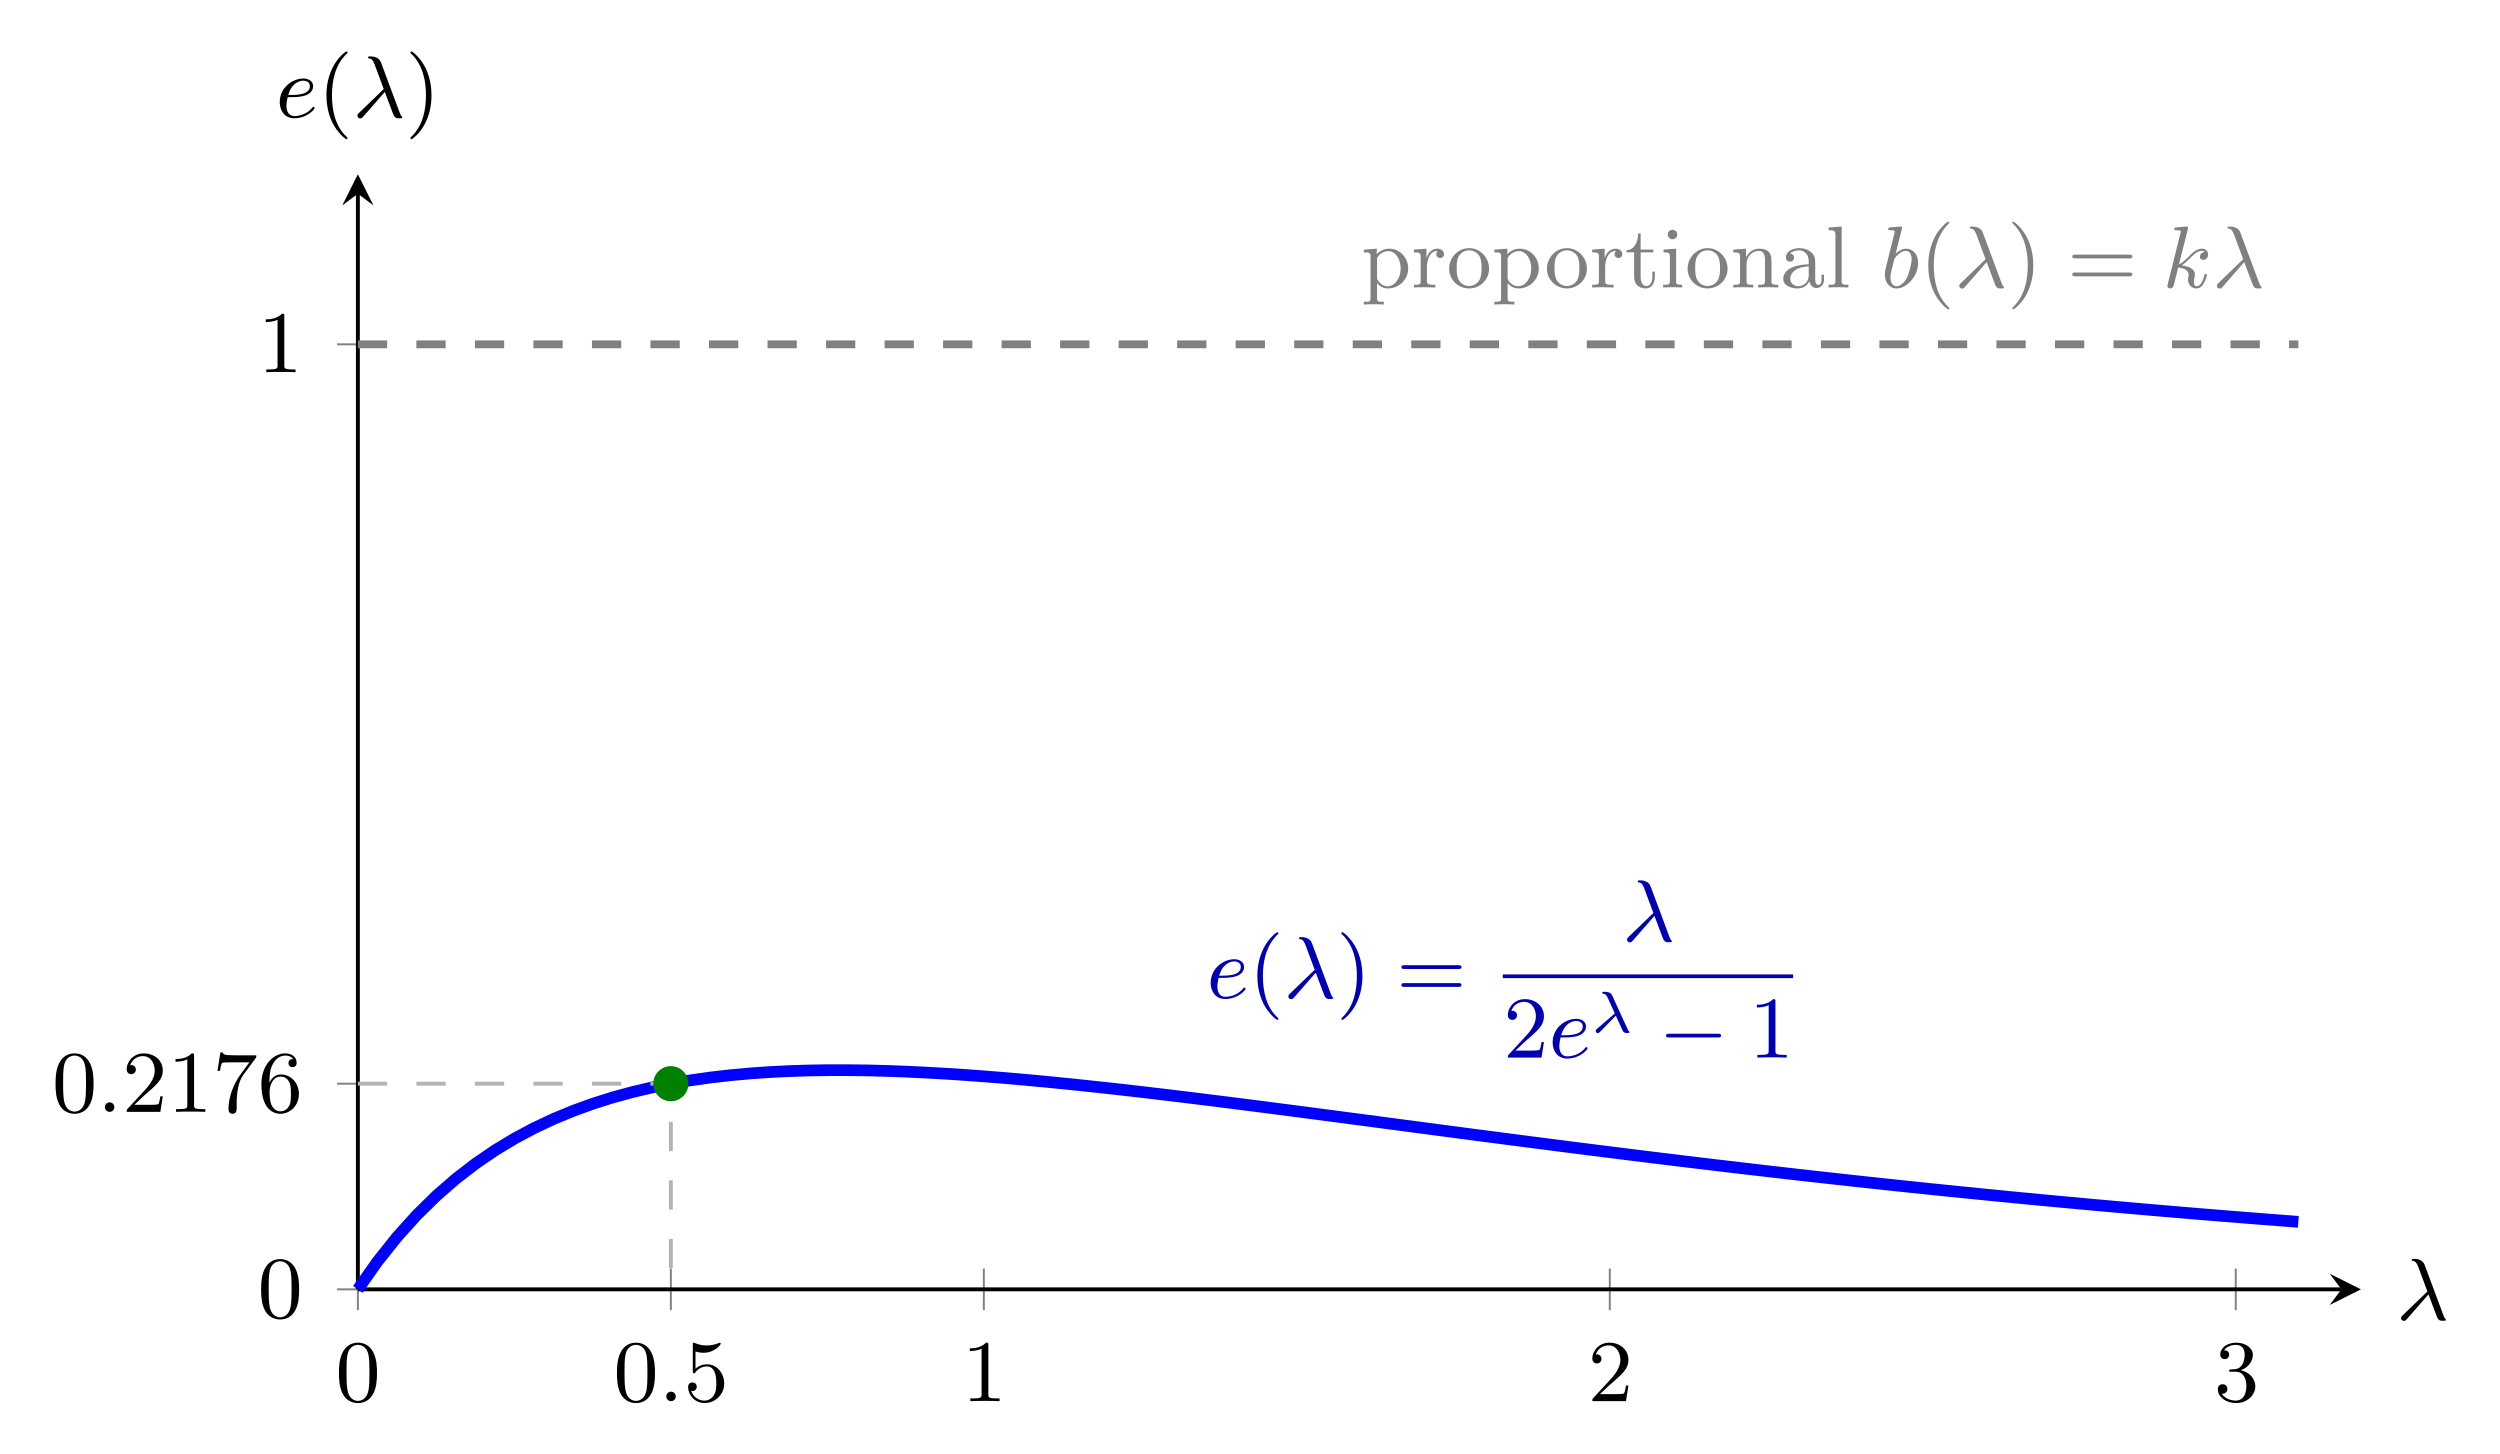
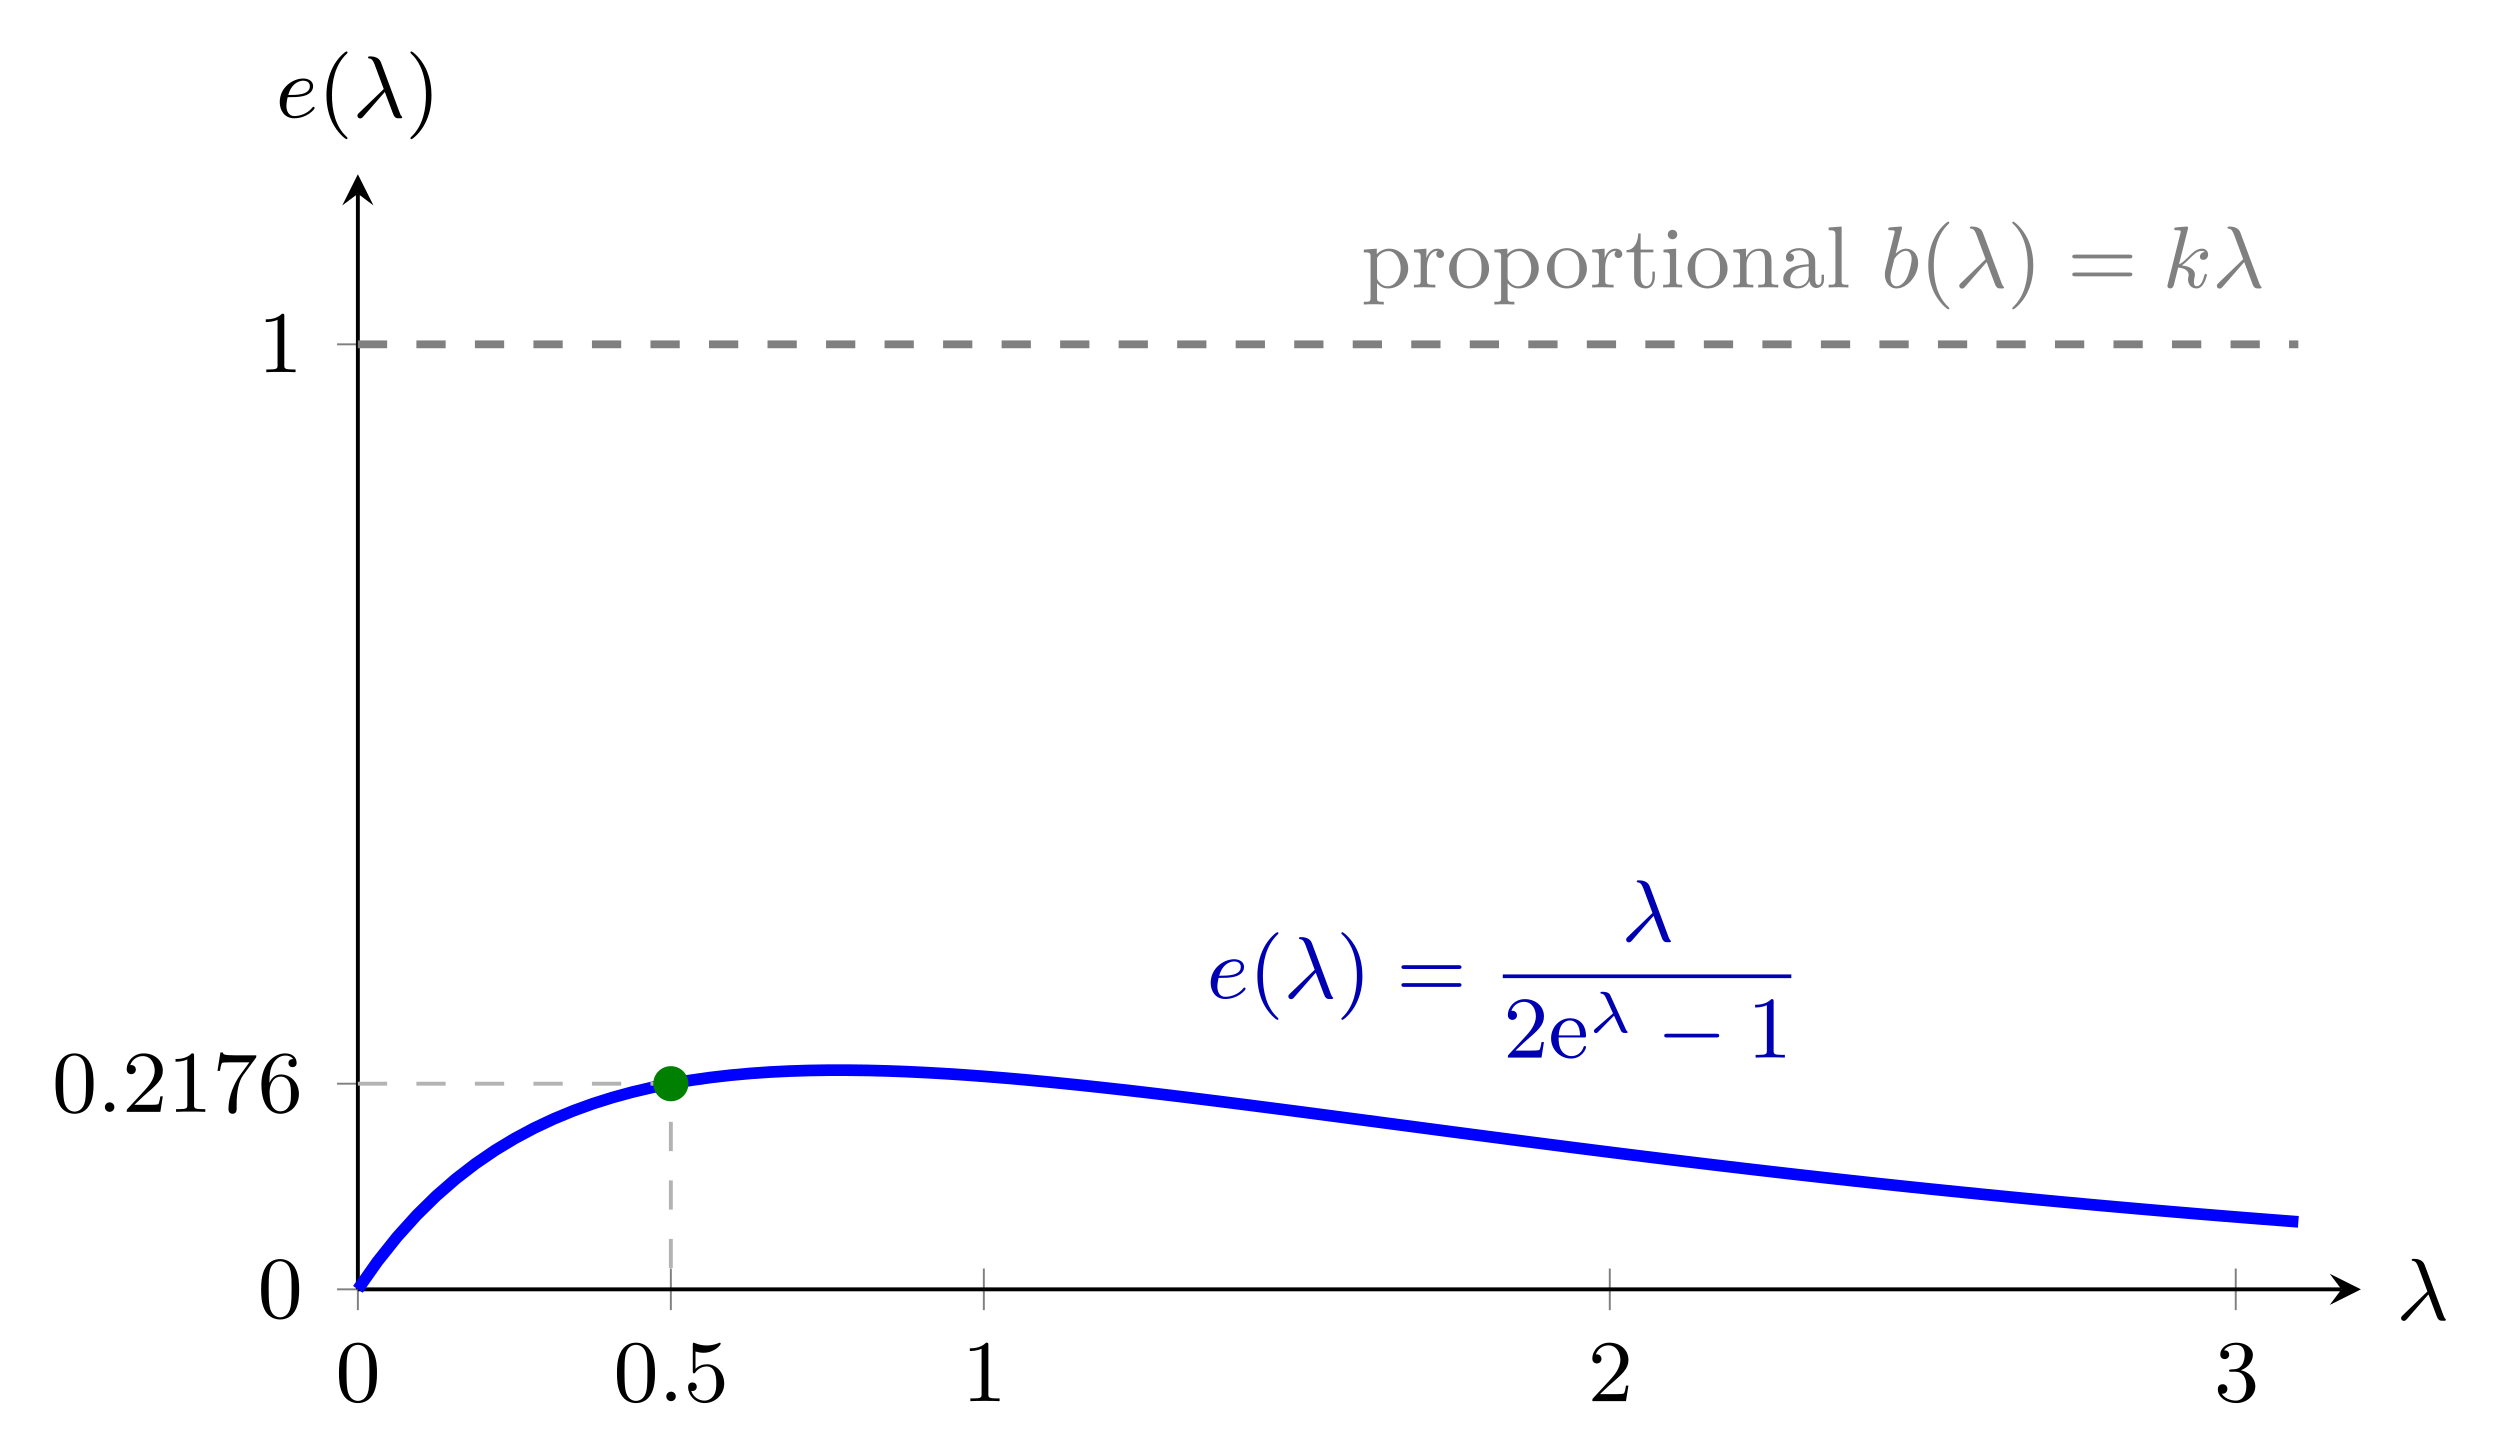
<svg xmlns="http://www.w3.org/2000/svg" xmlns:xlink="http://www.w3.org/1999/xlink" version="1.1" viewBox="0 0 255.379 148.445">
  <defs>
    <path id="g3-1" d="M2.589-1.71L3.301-.155C3.343-.072 3.415-.018 3.421-.018C3.528 .06 3.576 .06 3.684 .06H3.803C3.911 .06 3.983 .06 3.983-.024C3.983-.06 3.965-.084 3.941-.102C3.875-.155 3.833-.239 3.797-.317L2.225-3.761C2.159-3.911 2.045-4.15 1.387-4.15C1.304-4.15 1.202-4.15 1.202-4.048C1.202-3.989 1.25-3.959 1.286-3.953C1.477-3.935 1.585-3.905 1.77-3.516L2.488-1.938L.676-.371C.592-.299 .538-.251 .538-.144C.538 .006 .658 .072 .753 .072C.855 .072 .921 0 .969-.048L2.589-1.71Z" />
-     <path id="g1-1" d="M3.283-2.592C3.803-1.256 4.144-.251 4.225-.135C4.404 .099 4.476 .099 4.745 .099H4.951C5.014 .09 5.059 .063 5.059 0C5.059-.045 5.041-.063 5.005-.099C4.898-.215 4.853-.332 4.799-.484L2.888-5.615C2.682-6.162 2.09-6.225 1.767-6.225C1.686-6.225 1.57-6.225 1.57-6.109C1.57-6.019 1.642-6.01 1.74-6.001C2.009-5.956 2.117-5.705 2.251-5.373L3.175-2.888L.646-.449C.556-.359 .484-.296 .484-.161C.484 .027 .646 .117 .771 .117C.924 .117 1.032-.018 1.067-.054L3.283-2.592Z" />
-     <path id="g1-2" d="M1.758-.484C1.758-.745 1.552-.969 1.274-.969S.789-.745 .789-.484S.996 0 1.274 0S1.758-.224 1.758-.484Z" />
-     <path id="g1-3" d="M2.144-5.92C2.18-6.046 2.18-6.064 2.18-6.1C2.18-6.18 2.126-6.225 2.045-6.225C1.92-6.225 1.13-6.153 .951-6.135C.861-6.127 .762-6.118 .762-5.965C.762-5.848 .861-5.848 1.005-5.848C1.426-5.848 1.426-5.786 1.426-5.705C1.426-5.651 1.426-5.633 1.363-5.391L.888-3.498C.762-2.996 .646-2.539 .547-2.117C.484-1.893 .422-1.624 .422-1.337C.422-.565 .852 .099 1.624 .099C2.673 .099 3.821-1.166 3.821-2.512C3.821-3.427 3.256-3.965 2.583-3.965C2.126-3.965 1.731-3.651 1.525-3.453L2.144-5.92ZM1.399-2.942C1.65-3.301 2.108-3.74 2.565-3.74C2.987-3.74 3.157-3.319 3.157-2.897C3.157-2.494 2.906-1.381 2.628-.906C2.296-.332 1.902-.126 1.624-.126C1.175-.126 .996-.574 .996-1.032C.996-1.346 1.058-1.588 1.265-2.404L1.399-2.942Z" />
-     <path id="g1-4" d="M1.229-2.054C1.776-2.054 2.359-2.054 2.835-2.171C3.678-2.377 3.83-2.879 3.83-3.184C3.83-3.696 3.355-3.965 2.826-3.965C1.785-3.965 .422-3.086 .422-1.543C.422-.691 .924 .099 1.893 .099C3.238 .099 3.992-.834 3.992-.951C3.992-1.005 3.929-1.076 3.866-1.076C3.821-1.076 3.812-1.067 3.732-.969C3.193-.305 2.377-.126 1.911-.126C1.274-.126 1.103-.727 1.103-1.175C1.103-1.193 1.103-1.507 1.229-2.054ZM1.292-2.278C1.686-3.696 2.682-3.74 2.826-3.74C3.131-3.74 3.498-3.597 3.498-3.184C3.498-2.278 2.144-2.278 1.292-2.278Z" />
-     <path id="g1-5" d="M2.574-5.92C2.61-6.046 2.61-6.064 2.61-6.1C2.61-6.18 2.556-6.225 2.476-6.225C2.35-6.225 1.561-6.153 1.381-6.135C1.292-6.127 1.193-6.118 1.193-5.965C1.193-5.848 1.292-5.848 1.435-5.848C1.857-5.848 1.857-5.786 1.857-5.705C1.857-5.669 1.857-5.651 1.812-5.49L.529-.332C.493-.206 .493-.188 .493-.161C.493-.018 .61 .099 .771 .099C1.067 .099 1.13-.161 1.175-.341L1.597-2.036C2.207-1.982 2.664-1.74 2.664-1.292C2.664-1.238 2.664-1.202 2.637-1.067C2.628-1.032 2.601-.906 2.601-.807C2.601-.278 2.969 .099 3.462 .099C3.803 .099 4.019-.108 4.18-.368C4.404-.709 4.53-1.247 4.53-1.283C4.53-1.328 4.503-1.39 4.413-1.39C4.315-1.39 4.297-1.346 4.252-1.184C4.135-.727 3.911-.126 3.489-.126C3.229-.126 3.202-.359 3.202-.556C3.202-.78 3.256-1.014 3.265-1.032C3.283-1.085 3.301-1.193 3.301-1.301C3.301-1.929 2.646-2.171 1.955-2.251C2.225-2.422 2.422-2.61 2.709-2.897C3.166-3.355 3.543-3.74 4.019-3.74C4.126-3.74 4.243-3.714 4.315-3.633C3.911-3.597 3.812-3.265 3.812-3.14C3.812-2.969 3.938-2.817 4.162-2.817C4.368-2.817 4.655-2.978 4.655-3.373C4.655-3.669 4.44-3.965 4.019-3.965C3.471-3.965 3.032-3.525 2.655-3.14C2.225-2.718 2.009-2.503 1.677-2.359L2.574-5.92Z" />
    <path id="g4-1" d="M6.055-2.054C6.216-2.054 6.387-2.054 6.387-2.251C6.387-2.44 6.207-2.44 6.055-2.44H1.103C.951-2.44 .771-2.44 .771-2.251C.771-2.054 .942-2.054 1.103-2.054H6.055Z" />
    <path id="g2-28" d="M4.458-.798V-1.301H4.207V-.807C4.207-.709 4.207-.26 3.884-.26S3.561-.691 3.561-.834V-2.404C3.561-2.915 3.561-3.22 3.157-3.588C2.826-3.884 2.395-4.019 1.946-4.019C1.193-4.019 .565-3.642 .565-3.068C.565-2.79 .753-2.637 .987-2.637C1.229-2.637 1.399-2.817 1.399-3.05C1.399-3.436 .996-3.48 .996-3.48C1.238-3.714 1.668-3.794 1.929-3.794C2.386-3.794 2.897-3.453 2.897-2.664V-2.368C2.413-2.35 1.74-2.305 1.139-2.018C.493-1.704 .296-1.238 .296-.879C.296-.144 1.166 .099 1.767 .099C2.512 .099 2.852-.395 2.978-.646C3.023-.269 3.283 .054 3.669 .054C3.893 .054 4.458-.081 4.458-.798ZM2.897-1.265C2.897-.395 2.225-.126 1.83-.126C1.408-.126 1.014-.431 1.014-.879C1.014-1.471 1.525-2.099 2.897-2.153V-1.265Z" />
    <path id="g2-66" d="M2.269 0V-.278C1.686-.278 1.65-.323 1.65-.673V-3.965L.359-3.866V-3.588C.933-3.588 1.014-3.534 1.014-3.095V-.691C1.014-.278 .915-.278 .323-.278V0C.727-.018 .915-.027 1.31-.027C1.453-.027 1.83-.027 2.269 0ZM1.767-5.409C1.767-5.678 1.552-5.893 1.283-5.893S.798-5.678 .798-5.409S1.014-4.925 1.283-4.925S1.767-5.14 1.767-5.409Z" />
    <path id="g2-72" d="M2.341 0V-.278C1.749-.278 1.65-.278 1.65-.691V-6.225L.323-6.127V-5.848C.933-5.848 1.014-5.786 1.014-5.346V-.691C1.014-.278 .915-.278 .323-.278V0C.745-.018 .915-.027 1.328-.027C1.749-.027 1.902-.018 2.341 0Z" />
    <path id="g2-77" d="M4.907 0V-.278C4.449-.278 4.225-.278 4.216-.556V-2.278C4.216-3.023 4.216-3.283 3.965-3.597C3.758-3.848 3.418-3.965 2.969-3.965C2.135-3.965 1.749-3.346 1.624-3.095H1.615V-3.965L.314-3.866V-3.588C.924-3.588 1.005-3.525 1.005-3.086V-.691C1.005-.278 .906-.278 .314-.278V0C.736-.018 .906-.027 1.337-.027S1.884-.018 2.359 0V-.278C1.767-.278 1.668-.278 1.668-.691V-2.323C1.668-3.274 2.341-3.74 2.906-3.74C3.436-3.74 3.552-3.301 3.552-2.763V-.691C3.552-.278 3.453-.278 2.861-.278V0C3.283-.018 3.453-.027 3.884-.027S4.431-.018 4.907 0Z" />
    <path id="g2-81" d="M4.341-1.911C4.341-3.086 3.409-4.019 2.305-4.019C1.166-4.019 .26-3.059 .26-1.911C.26-.789 1.193 .099 2.296 .099C3.436 .099 4.341-.807 4.341-1.911ZM3.57-1.991C3.57-1.659 3.57-1.139 3.346-.745C3.095-.332 2.682-.152 2.305-.152C1.857-.152 1.48-.377 1.274-.727C1.041-1.103 1.032-1.579 1.032-1.991C1.032-2.323 1.032-2.835 1.256-3.202C1.525-3.66 1.973-3.794 2.296-3.794C2.808-3.794 3.175-3.507 3.355-3.202C3.561-2.826 3.57-2.368 3.57-1.991Z" />
    <path id="g2-84" d="M4.808-1.938C4.808-3.068 3.929-3.965 2.87-3.965C2.386-3.965 1.938-3.767 1.597-3.4V-3.965L.269-3.866V-3.588C.906-3.588 .96-3.534 .96-3.148V1.049C.96 1.462 .861 1.462 .269 1.462V1.74C.691 1.722 .861 1.713 1.292 1.713S1.839 1.722 2.314 1.74V1.462C1.722 1.462 1.624 1.462 1.624 1.049V-.431C1.857-.197 2.162 .099 2.754 .099C3.821 .099 4.808-.762 4.808-1.938ZM4.037-1.938C4.037-.915 3.427-.126 2.7-.126C2.296-.126 1.955-.359 1.74-.673C1.624-.852 1.624-.87 1.624-1.041V-3.014C1.929-3.534 2.422-3.714 2.799-3.714C3.498-3.714 4.037-2.906 4.037-1.938Z" />
    <path id="g2-96" d="M3.346-3.409C3.346-3.696 3.077-3.965 2.673-3.965C2.135-3.965 1.758-3.588 1.552-3.032H1.543V-3.965L.269-3.866V-3.588C.879-3.588 .96-3.525 .96-3.086V-.691C.96-.278 .861-.278 .269-.278V0C.745-.018 .861-.027 1.319-.027L2.458 0V-.278H2.278C1.624-.278 1.597-.377 1.597-.709V-2.054C1.597-2.422 1.695-3.74 2.718-3.74V-3.732C2.7-3.723 2.556-3.615 2.556-3.4C2.556-3.157 2.745-3.005 2.951-3.005C3.14-3.005 3.346-3.14 3.346-3.409Z" />
    <path id="g2-105" d="M3.068-1.112V-1.624H2.817V-1.139C2.817-.475 2.539-.152 2.216-.152C1.615-.152 1.615-.942 1.615-1.103V-3.588H2.915V-3.866H1.615V-5.517H1.363C1.354-4.763 1.041-3.839 .17-3.812V-3.588H.951V-1.112C.951-.108 1.677 .099 2.153 .099C2.754 .099 3.068-.475 3.068-1.112Z" />
+     <path id="g1-1" d="M3.283-2.592C3.803-1.256 4.144-.251 4.225-.135C4.404 .099 4.476 .099 4.745 .099H4.951C5.014 .09 5.059 .063 5.059 0C5.059-.045 5.041-.063 5.005-.099C4.898-.215 4.853-.332 4.799-.484L2.888-5.615C2.682-6.162 2.09-6.225 1.767-6.225C1.686-6.225 1.57-6.225 1.57-6.109C1.57-6.019 1.642-6.01 1.74-6.001C2.009-5.956 2.117-5.705 2.251-5.373L3.175-2.888L.646-.449C.556-.359 .484-.296 .484-.161C.484 .027 .646 .117 .771 .117C.924 .117 1.032-.018 1.067-.054L3.283-2.592Z" />
+     <path id="g1-2" d="M1.758-.484C1.758-.745 1.552-.969 1.274-.969S.789-.745 .789-.484S.996 0 1.274 0S1.758-.224 1.758-.484Z" />
+     <path id="g1-3" d="M2.144-5.92C2.18-6.046 2.18-6.064 2.18-6.1C2.18-6.18 2.126-6.225 2.045-6.225C1.92-6.225 1.13-6.153 .951-6.135C.861-6.127 .762-6.118 .762-5.965C.762-5.848 .861-5.848 1.005-5.848C1.426-5.848 1.426-5.786 1.426-5.705C1.426-5.651 1.426-5.633 1.363-5.391L.888-3.498C.762-2.996 .646-2.539 .547-2.117C.484-1.893 .422-1.624 .422-1.337C.422-.565 .852 .099 1.624 .099C2.673 .099 3.821-1.166 3.821-2.512C3.821-3.427 3.256-3.965 2.583-3.965C2.126-3.965 1.731-3.651 1.525-3.453L2.144-5.92ZM1.399-2.942C1.65-3.301 2.108-3.74 2.565-3.74C2.987-3.74 3.157-3.319 3.157-2.897C3.157-2.494 2.906-1.381 2.628-.906C2.296-.332 1.902-.126 1.624-.126C1.175-.126 .996-.574 .996-1.032C.996-1.346 1.058-1.588 1.265-2.404L1.399-2.942Z" />
+     <path id="g1-4" d="M1.229-2.054C1.776-2.054 2.359-2.054 2.835-2.171C3.678-2.377 3.83-2.879 3.83-3.184C3.83-3.696 3.355-3.965 2.826-3.965C1.785-3.965 .422-3.086 .422-1.543C.422-.691 .924 .099 1.893 .099C3.238 .099 3.992-.834 3.992-.951C3.992-1.005 3.929-1.076 3.866-1.076C3.821-1.076 3.812-1.067 3.732-.969C3.193-.305 2.377-.126 1.911-.126C1.274-.126 1.103-.727 1.103-1.175C1.103-1.193 1.103-1.507 1.229-2.054ZM1.292-2.278C1.686-3.696 2.682-3.74 2.826-3.74C3.131-3.74 3.498-3.597 3.498-3.184C3.498-2.278 2.144-2.278 1.292-2.278Z" />
+     <path id="g1-5" d="M2.574-5.92C2.61-6.046 2.61-6.064 2.61-6.1C2.61-6.18 2.556-6.225 2.476-6.225C2.35-6.225 1.561-6.153 1.381-6.135C1.292-6.127 1.193-6.118 1.193-5.965C1.193-5.848 1.292-5.848 1.435-5.848C1.857-5.848 1.857-5.786 1.857-5.705C1.857-5.669 1.857-5.651 1.812-5.49L.529-.332C.493-.206 .493-.188 .493-.161C.493-.018 .61 .099 .771 .099C1.067 .099 1.13-.161 1.175-.341L1.597-2.036C2.207-1.982 2.664-1.74 2.664-1.292C2.664-1.238 2.664-1.202 2.637-1.067C2.628-1.032 2.601-.906 2.601-.807C2.601-.278 2.969 .099 3.462 .099C3.803 .099 4.019-.108 4.18-.368C4.404-.709 4.53-1.247 4.53-1.283C4.53-1.328 4.503-1.39 4.413-1.39C4.315-1.39 4.297-1.346 4.252-1.184C4.135-.727 3.911-.126 3.489-.126C3.229-.126 3.202-.359 3.202-.556C3.202-.78 3.256-1.014 3.265-1.032C3.283-1.085 3.301-1.193 3.301-1.301C3.301-1.929 2.646-2.171 1.955-2.251C2.225-2.422 2.422-2.61 2.709-2.897C3.166-3.355 3.543-3.74 4.019-3.74C4.126-3.74 4.243-3.714 4.315-3.633C3.911-3.597 3.812-3.265 3.812-3.14C3.812-2.969 3.938-2.817 4.162-2.817C4.368-2.817 4.655-2.978 4.655-3.373C4.655-3.669 4.44-3.965 4.019-3.965C3.471-3.965 3.032-3.525 2.655-3.14C2.225-2.718 2.009-2.503 1.677-2.359L2.574-5.92Z" />
    <path id="g0-1" d="M3.059 2.135C3.059 2.09 3.032 2.063 2.978 2C1.821 .942 1.471-.673 1.471-2.243C1.471-3.633 1.74-5.319 3.005-6.521C3.041-6.557 3.059-6.584 3.059-6.629C3.059-6.692 3.014-6.728 2.951-6.728C2.843-6.728 2.036-6.082 1.552-5.104C1.121-4.243 .906-3.319 .906-2.251C.906-1.606 .987-.583 1.48 .475C2.009 1.579 2.843 2.234 2.951 2.234C3.014 2.234 3.059 2.198 3.059 2.135Z" />
    <path id="g0-2" d="M2.673-2.251C2.673-2.987 2.565-3.974 2.099-4.969C1.57-6.073 .736-6.728 .628-6.728C.538-6.728 .52-6.656 .52-6.629C.52-6.584 .538-6.557 .601-6.494C1.121-6.028 2.108-4.808 2.108-2.251C2.108-.969 1.875 .816 .574 2.027C.556 2.054 .52 2.09 .52 2.135C.52 2.162 .538 2.234 .628 2.234C.736 2.234 1.543 1.588 2.027 .61C2.458-.251 2.673-1.175 2.673-2.251Z" />
    <path id="g0-3" d="M4.243-2.87C4.243-3.471 4.216-4.243 3.902-4.916C3.507-5.759 2.826-5.974 2.305-5.974C1.767-5.974 1.085-5.759 .691-4.898C.404-4.279 .359-3.552 .359-2.87C.359-2.287 .377-1.417 .762-.709C1.184 .054 1.884 .197 2.296 .197C2.879 .197 3.543-.054 3.92-.879C4.189-1.48 4.243-2.153 4.243-2.87ZM2.305-.027C2.036-.027 1.39-.152 1.22-1.166C1.13-1.695 1.13-2.467 1.13-2.978C1.13-3.588 1.13-4.297 1.238-4.79C1.417-5.588 1.991-5.75 2.296-5.75C2.637-5.75 3.202-5.57 3.373-4.736C3.471-4.243 3.471-3.543 3.471-2.978C3.471-2.422 3.471-1.668 3.382-1.139C3.193-.117 2.53-.027 2.305-.027Z" />
    <path id="g0-4" d="M2.727-5.732C2.727-5.956 2.718-5.974 2.494-5.974C1.938-5.4 1.112-5.4 .834-5.4V-5.122C1.005-5.122 1.552-5.122 2.036-5.355V-.718C2.036-.386 2.009-.278 1.175-.278H.888V0C1.211-.027 2.009-.027 2.377-.027S3.552-.027 3.875 0V-.278H3.588C2.754-.278 2.727-.386 2.727-.718V-5.732Z" />
    <path id="g0-5" d="M4.144-1.588H3.893C3.875-1.471 3.803-.942 3.687-.798C3.633-.718 3.014-.718 2.835-.718H1.238L2.126-1.561C3.597-2.835 4.144-3.31 4.144-4.225C4.144-5.256 3.292-5.974 2.189-5.974C1.157-5.974 .457-5.158 .457-4.341C.457-3.893 .843-3.848 .924-3.848C1.121-3.848 1.39-3.992 1.39-4.315C1.39-4.584 1.202-4.781 .924-4.781C.879-4.781 .852-4.781 .816-4.772C1.032-5.409 1.606-5.696 2.09-5.696C3.005-5.696 3.319-4.844 3.319-4.225C3.319-3.31 2.628-2.565 2.198-2.099L.556-.323C.457-.224 .457-.206 .457 0H3.893L4.144-1.588Z" />
    <path id="g0-6" d="M2.736-3.157C3.57-3.471 3.965-4.126 3.965-4.745C3.965-5.436 3.202-5.974 2.269-5.974S.637-5.445 .637-4.763C.637-4.467 .834-4.297 1.094-4.297S1.543-4.485 1.543-4.745C1.543-5.059 1.328-5.194 1.023-5.194C1.256-5.57 1.803-5.75 2.243-5.75C2.987-5.75 3.131-5.158 3.131-4.736C3.131-4.467 3.077-4.037 2.852-3.696C2.574-3.292 2.26-3.274 2-3.256C1.776-3.238 1.758-3.238 1.686-3.238C1.606-3.229 1.534-3.22 1.534-3.122C1.534-3.005 1.606-3.005 1.758-3.005H2.18C2.96-3.005 3.301-2.377 3.301-1.525C3.301-.377 2.691-.054 2.234-.054C2.063-.054 1.193-.099 .789-.762C1.112-.718 1.363-.942 1.363-1.247C1.363-1.543 1.139-1.731 .879-1.731C.655-1.731 .386-1.597 .386-1.22C.386-.422 1.22 .197 2.26 .197C3.382 .197 4.216-.61 4.216-1.525C4.216-2.305 3.597-2.969 2.736-3.157Z" />
    <path id="g0-7" d="M.933-3.095C.933-2.933 .933-2.835 1.058-2.835C1.13-2.835 1.157-2.87 1.211-2.951C1.48-3.328 1.911-3.543 2.377-3.543C3.337-3.543 3.337-2.162 3.337-1.839C3.337-1.561 3.337-1.005 3.086-.601C2.843-.224 2.467-.054 2.117-.054C1.588-.054 .987-.386 .771-1.049C.78-1.049 .834-1.032 .897-1.032C1.076-1.032 1.337-1.148 1.337-1.471C1.337-1.749 1.139-1.911 .897-1.911C.709-1.911 .457-1.803 .457-1.444C.457-.628 1.139 .197 2.135 .197C3.22 .197 4.144-.682 4.144-1.794C4.144-2.879 3.373-3.767 2.395-3.767C1.964-3.767 1.525-3.624 1.211-3.301V-5.068C1.48-4.987 1.758-4.942 2.036-4.942C3.14-4.942 3.785-5.741 3.785-5.857C3.785-5.938 3.732-5.974 3.687-5.974C3.669-5.974 3.651-5.974 3.57-5.929C3.148-5.759 2.736-5.687 2.359-5.687C1.973-5.687 1.57-5.759 1.157-5.929C1.067-5.974 1.049-5.974 1.041-5.974C.933-5.974 .933-5.884 .933-5.732V-3.095Z" />
    <path id="g0-8" d="M1.202-2.969C1.202-3.884 1.301-4.395 1.543-4.862C1.722-5.23 2.162-5.75 2.826-5.75C3.005-5.75 3.418-5.714 3.624-5.391C3.292-5.391 3.148-5.221 3.148-4.978C3.148-4.745 3.31-4.566 3.561-4.566S3.983-4.727 3.983-4.996C3.983-5.499 3.624-5.974 2.808-5.974C1.65-5.974 .386-4.835 .386-2.835C.386-.404 1.48 .197 2.323 .197C3.319 .197 4.216-.637 4.216-1.821C4.216-2.96 3.391-3.821 2.377-3.821C1.839-3.821 1.453-3.507 1.202-2.969ZM2.314-.054C1.803-.054 1.507-.475 1.399-.736C1.229-1.139 1.22-1.884 1.22-2.027C1.22-2.628 1.498-3.597 2.359-3.597C2.503-3.597 2.942-3.597 3.229-3.041C3.4-2.7 3.4-2.26 3.4-1.83S3.4-.96 3.229-.628C2.951-.117 2.556-.054 2.314-.054Z" />
    <path id="g0-9" d="M4.395-5.472C4.476-5.57 4.476-5.588 4.476-5.777H2.243C1.112-5.777 1.085-5.893 1.058-6.064H.807L.511-4.189H.762C.798-4.395 .87-4.898 .987-5.005C1.049-5.059 1.758-5.059 1.884-5.059H3.767L2.906-3.884C1.74-2.278 1.633-.816 1.633-.305C1.633-.206 1.633 .197 2.045 .197C2.467 .197 2.467-.197 2.467-.314V-.753C2.467-2.072 2.664-3.113 3.14-3.758L4.395-5.472Z" />
    <path id="g0-10" d="M6.351-2.969C6.476-2.969 6.647-2.969 6.647-3.157C6.647-3.355 6.449-3.355 6.315-3.355H.843C.709-3.355 .511-3.355 .511-3.157C.511-2.969 .691-2.969 .807-2.969H6.351ZM6.315-1.139C6.449-1.139 6.647-1.139 6.647-1.337C6.647-1.525 6.476-1.525 6.351-1.525H.807C.691-1.525 .511-1.525 .511-1.337C.511-1.139 .709-1.139 .843-1.139H6.315Z" />
+     <path id="g0-11" d="M3.588-2.054C3.785-2.054 3.83-2.054 3.83-2.243C3.83-3.166 3.328-4.019 2.18-4.019C1.103-4.019 .26-3.086 .26-1.973C.26-.798 1.202 .099 2.296 .099S3.83-.861 3.83-1.067C3.83-1.13 3.785-1.184 3.705-1.184C3.615-1.184 3.588-1.121 3.579-1.085C3.274-.17 2.476-.152 2.341-.152C1.911-.152 1.543-.395 1.337-.7C1.041-1.139 1.032-1.677 1.032-2.054H3.588ZM1.041-2.269C1.121-3.651 1.929-3.794 2.18-3.794C2.673-3.794 3.211-3.418 3.22-2.269H1.041Z" />
  </defs>
  <g id="page1">
    <path d="M36.557 133.834V129.582M68.528 133.834V129.582M100.5 133.834V129.582M164.442 133.834V129.582M228.385 133.834V129.582" stroke="#808080" fill="none" stroke-width=".199" stroke-miterlimit="10" />
    <path d="M34.431 131.708H38.683M34.431 110.702H38.683M34.431 35.174H38.683" stroke="#808080" fill="none" stroke-width=".199" stroke-miterlimit="10" />
    <path d="M36.557 131.708H239.181" stroke="#000" fill="none" stroke-width=".399" stroke-miterlimit="10" />
    <path d="M241.173 131.708L237.985 130.114L239.181 131.708L237.985 133.302" />
    <path d="M36.557 131.708V19.79" stroke="#000" fill="none" stroke-width=".399" stroke-miterlimit="10" />
    <path d="M36.557 17.798L34.963 20.986L36.557 19.79L38.151 20.986" />
    <g transform="matrix(1 0 0 1 0 148.445)">
      <use x="34.267" y="-5.315" xlink:href="#g0-3" />
      <use x="62.665" y="-5.315" xlink:href="#g0-3" />
      <use x="67.275" y="-5.315" xlink:href="#g1-2" />
      <use x="69.836" y="-5.315" xlink:href="#g0-7" />
      <use x="98.235" y="-5.315" xlink:href="#g0-4" />
      <use x="162.202" y="-5.315" xlink:href="#g0-5" />
      <use x="226.169" y="-5.315" xlink:href="#g0-6" />
    </g>
    <g transform="matrix(1 0 0 1 0 148.445)">
      <use x="26.315" y="-13.854" xlink:href="#g0-3" />
    </g>
    <g transform="matrix(1 0 0 1 0 148.445)">
      <use x="5.315" y="-34.867" xlink:href="#g0-3" />
      <use x="9.925" y="-34.867" xlink:href="#g1-2" />
      <use x="12.486" y="-34.867" xlink:href="#g0-5" />
      <use x="17.097" y="-34.867" xlink:href="#g0-4" />
      <use x="21.707" y="-34.867" xlink:href="#g0-9" />
      <use x="26.318" y="-34.867" xlink:href="#g0-8" />
    </g>
    <g transform="matrix(1 0 0 1 0 148.445)">
      <use x="26.315" y="-110.426" xlink:href="#g0-4" />
    </g>
    <path d="M36.557 35.174H234.78" stroke="#808080" fill="none" stroke-width=".797" stroke-miterlimit="10" stroke-dasharray="2.989 2.989" />
    <g fill="#808080" transform="matrix(1 0 0 1 0 148.445)">
      <use x="139.043" y="-119.079" xlink:href="#g2-84" />
      <use x="144.165" y="-119.079" xlink:href="#g2-96" />
      <use x="147.771" y="-119.079" xlink:href="#g2-81" />
      <use x="152.381" y="-119.079" xlink:href="#g2-84" />
      <use x="157.763" y="-119.079" xlink:href="#g2-81" />
      <use x="162.374" y="-119.079" xlink:href="#g2-96" />
      <use x="165.98" y="-119.079" xlink:href="#g2-105" />
      <use x="169.568" y="-119.079" xlink:href="#g2-66" />
      <use x="172.133" y="-119.079" xlink:href="#g2-81" />
      <use x="176.744" y="-119.079" xlink:href="#g2-77" />
      <use x="181.866" y="-119.079" xlink:href="#g2-28" />
      <use x="186.476" y="-119.079" xlink:href="#g2-72" />
      <use x="192.119" y="-119.079" xlink:href="#g1-3" />
      <use x="196.069" y="-119.079" xlink:href="#g0-1" />
      <use x="199.655" y="-119.079" xlink:href="#g1-1" />
      <use x="205.032" y="-119.079" xlink:href="#g0-2" />
      <use x="211.176" y="-119.079" xlink:href="#g0-10" />
      <use x="220.909" y="-119.079" xlink:href="#g1-5" />
      <use x="225.968" y="-119.079" xlink:href="#g1-1" />
    </g>
    <path d="M36.557 131.708L38.559 128.866L40.562 126.354L42.564 124.132L44.566 122.164L46.568 120.42L48.571 118.876L50.573 117.508L52.575 116.299L54.577 115.231L56.58 114.29L58.582 113.463L60.584 112.738L62.586 112.107L64.589 111.56L66.591 111.089L68.593 110.687L70.595 110.348L72.598 110.066L74.6 109.836L76.602 109.654L78.604 109.514L80.607 109.415L82.609 109.351L84.611 109.32H86.613L88.616 109.345L90.618 109.397L92.62 109.471L94.622 109.567L96.625 109.681L98.627 109.812L100.629 109.959L102.631 110.121L104.634 110.295L106.636 110.481L108.638 110.678L110.641 110.884L112.643 111.099L114.645 111.321L116.647 111.55L118.65 111.786L120.652 112.027L122.654 112.272L124.656 112.522L126.659 112.775L128.661 113.031L130.663 113.289L132.665 113.55L134.668 113.812L136.67 114.076L138.672 114.34L140.674 114.605L142.677 114.87L144.679 115.134L146.681 115.399L148.683 115.663L150.686 115.926L152.688 116.188L154.69 116.449L156.692 116.708L158.695 116.966L160.697 117.222L162.699 117.476L164.701 117.728L166.704 117.978L168.706 118.225L170.708 118.47L172.71 118.713L174.713 118.953L176.715 119.191L178.717 119.426L180.719 119.658L182.722 119.888L184.724 120.114L186.726 120.338L188.729 120.559L190.731 120.777L192.733 120.992L194.735 121.204L196.738 121.413L198.74 121.618L200.742 121.821L202.744 122.021L204.747 122.218L206.749 122.412L208.751 122.603L210.753 122.79L212.756 122.975L214.758 123.157L216.76 123.335L218.762 123.511L220.765 123.684L222.767 123.854L224.769 124.021L226.771 124.185L228.774 124.346L230.776 124.504L232.778 124.659L234.78 124.812" stroke="#00f" fill="none" stroke-width="1.196" stroke-miterlimit="10" />
    <path d="M36.557 110.702H68.528V131.708" stroke="#b3b3b3" fill="none" stroke-width=".399" stroke-miterlimit="10" stroke-dasharray="2.989 2.989" />
    <path d="M70.322 110.702C70.322 109.712 69.519 108.909 68.528 108.909S66.735 109.712 66.735 110.702S67.538 112.496 68.528 112.496S70.322 111.693 70.322 110.702Z" fill="#008000" />
    <g fill="#0000b3" transform="matrix(1 0 0 1 0 148.445)">
      <use x="123.251" y="-46.494" xlink:href="#g1-4" />
      <use x="127.536" y="-46.494" xlink:href="#g0-1" />
      <use x="131.122" y="-46.494" xlink:href="#g1-1" />
      <use x="136.5" y="-46.494" xlink:href="#g0-2" />
      <use x="142.645" y="-46.494" xlink:href="#g0-10" />
-       <use x="165.721" y="-52.295" xlink:href="#g1-1" />
+       <use x="165.628" y="-52.295" xlink:href="#g1-1" />
    </g>
-     <path d="M153.511 99.729H183.172" stroke="#0000b3" fill="none" stroke-width=".379" stroke-miterlimit="10" />
+     <path d="M153.511 99.729H182.987" stroke="#0000b3" fill="none" stroke-width=".379" stroke-miterlimit="10" />
    <g fill="#0000b3" transform="matrix(1 0 0 1 0 148.445)">
      <use x="153.573" y="-40.409" xlink:href="#g0-5" />
-       <use x="158.183" y="-40.409" xlink:href="#g1-4" />
+       <use x="158.184" y="-40.409" xlink:href="#g0-11" />
    </g>
    <g fill="#0000b3" transform="matrix(1 0 0 1 0 148.445)">
-       <use x="162.469" y="-42.984" xlink:href="#g3-1" />
+       <use x="162.284" y="-42.984" xlink:href="#g3-1" />
    </g>
    <g fill="#0000b3" transform="matrix(1 0 0 1 0 148.445)">
-       <use x="169.417" y="-40.409" xlink:href="#g4-1" />
-       <use x="178.637" y="-40.409" xlink:href="#g0-4" />
+       <use x="169.232" y="-40.409" xlink:href="#g4-1" />
+       <use x="178.452" y="-40.409" xlink:href="#g0-4" />
    </g>
    <g transform="matrix(1 0 0 1 0 148.445)">
      <use x="244.789" y="-13.63" xlink:href="#g1-1" />
      <use x="28.154" y="-136.462" xlink:href="#g1-4" />
      <use x="32.441" y="-136.462" xlink:href="#g0-1" />
      <use x="36.026" y="-136.462" xlink:href="#g1-1" />
      <use x="41.404" y="-136.462" xlink:href="#g0-2" />
    </g>
  </g>
</svg>
